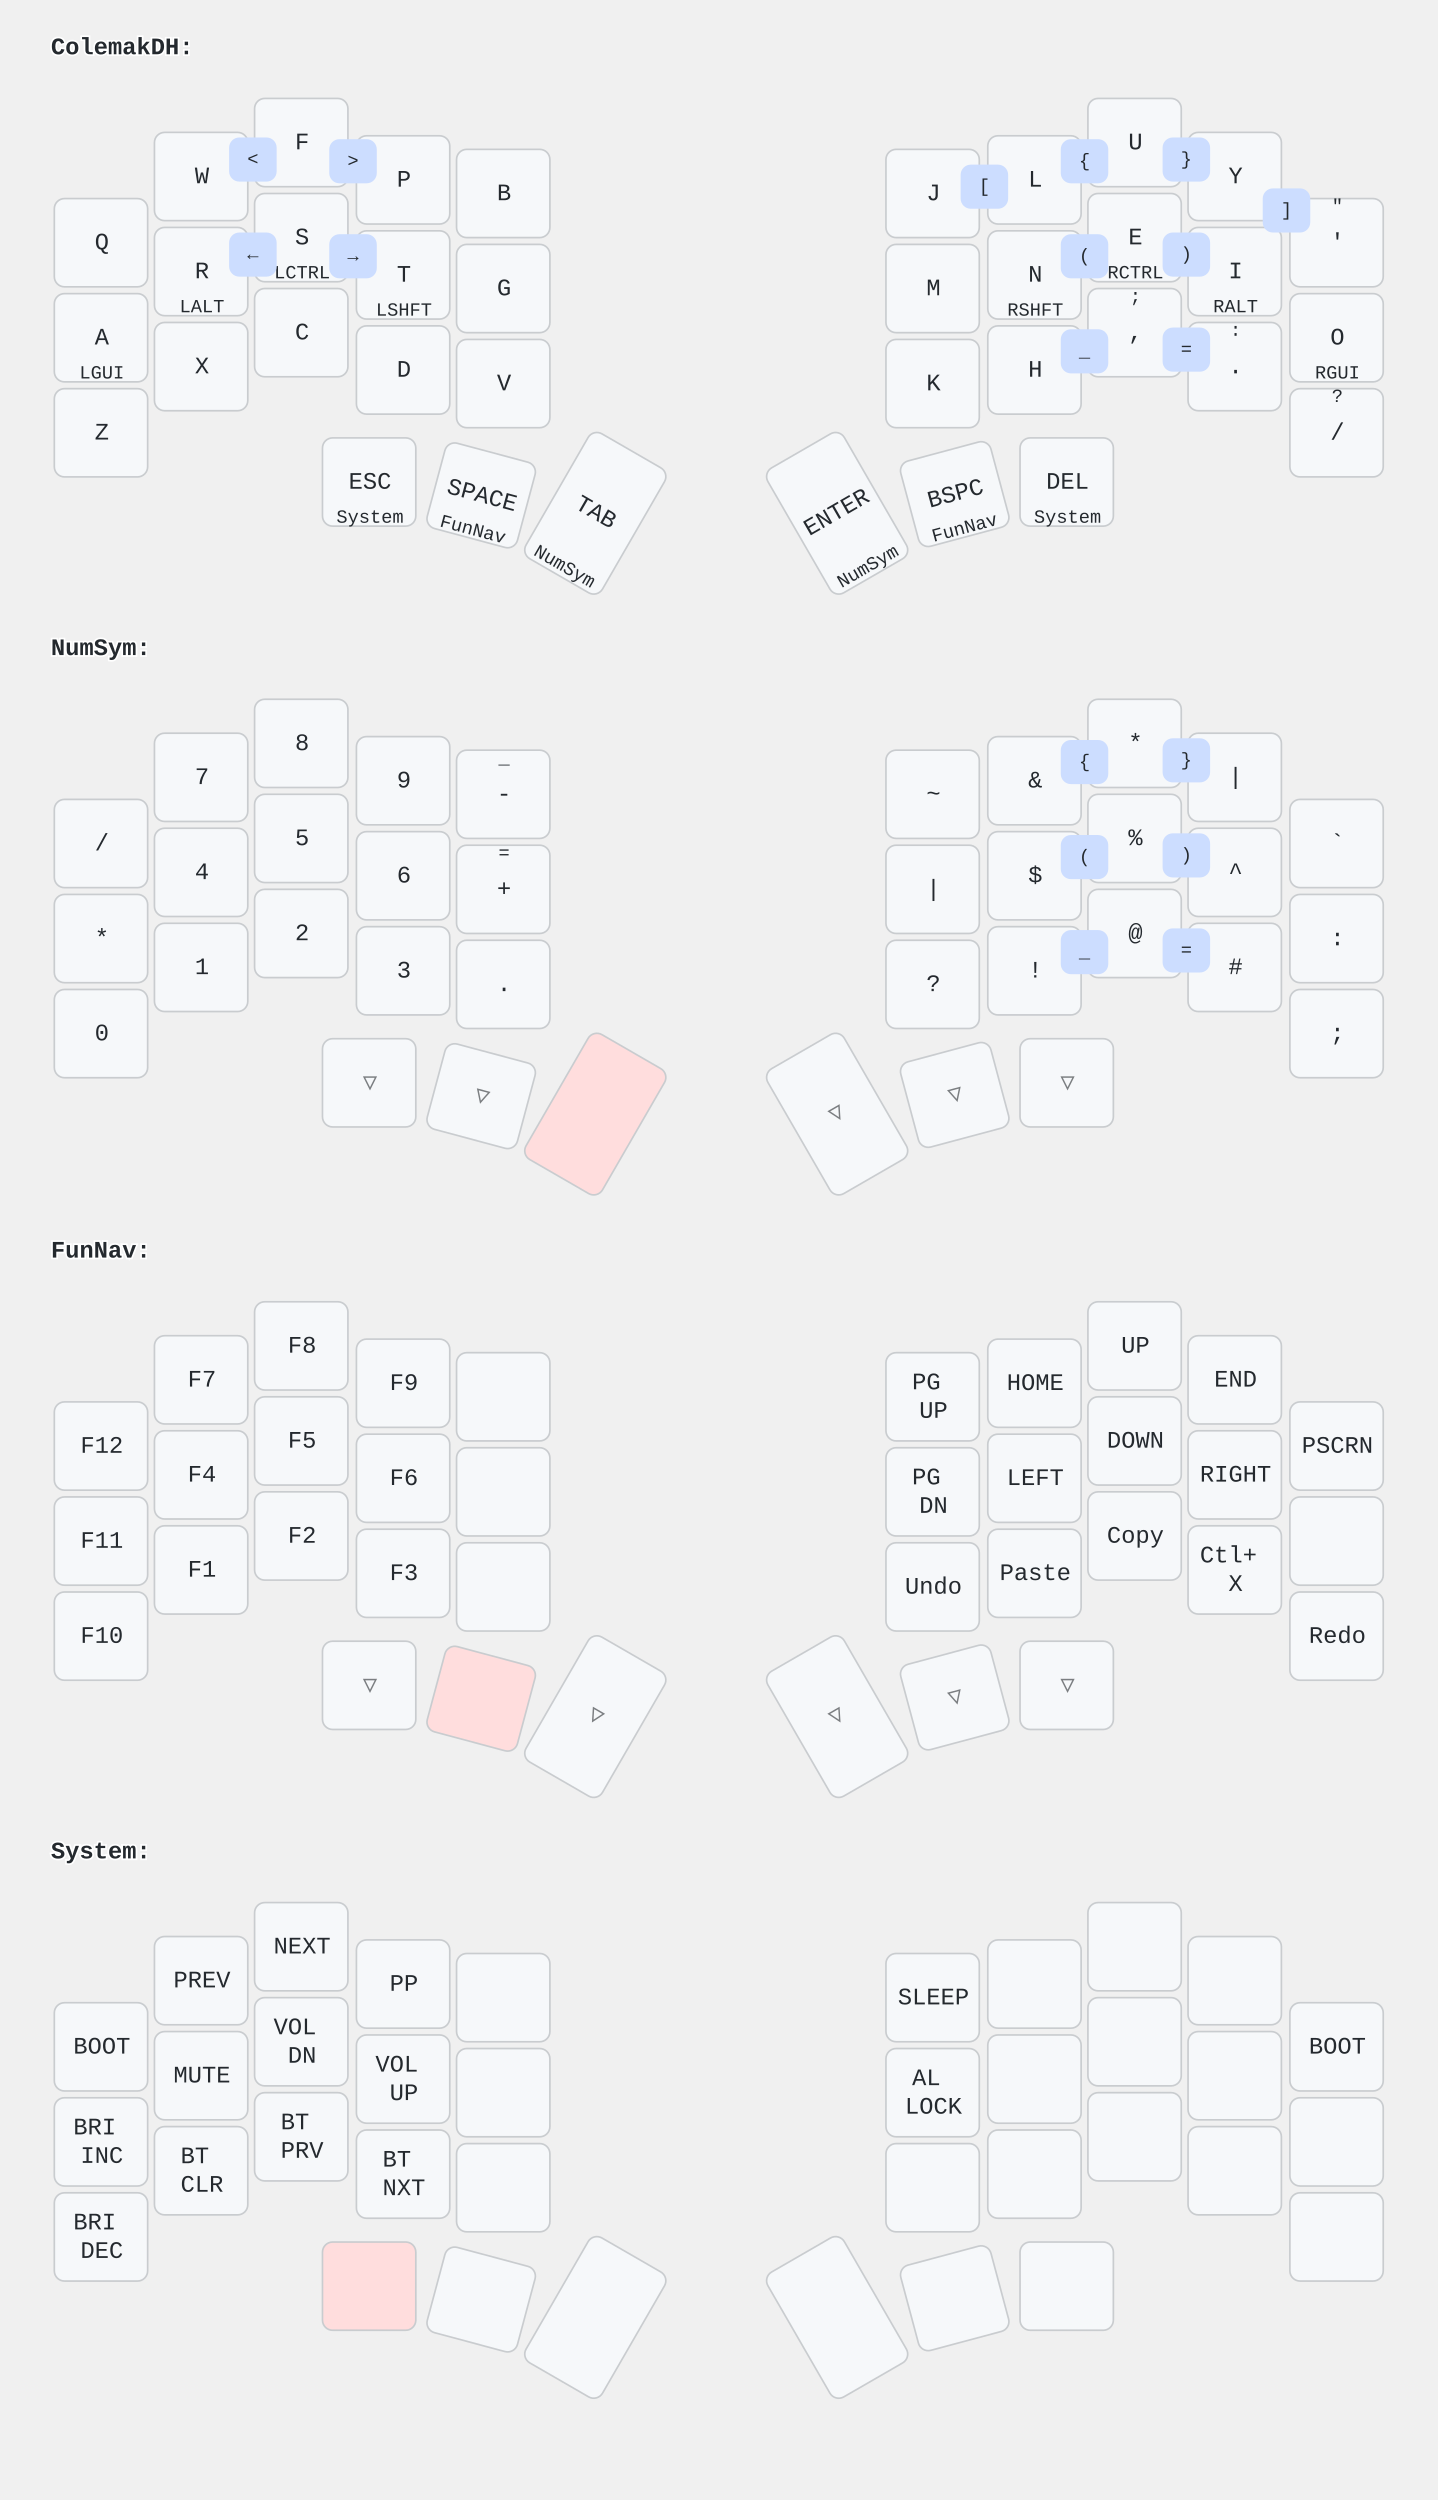
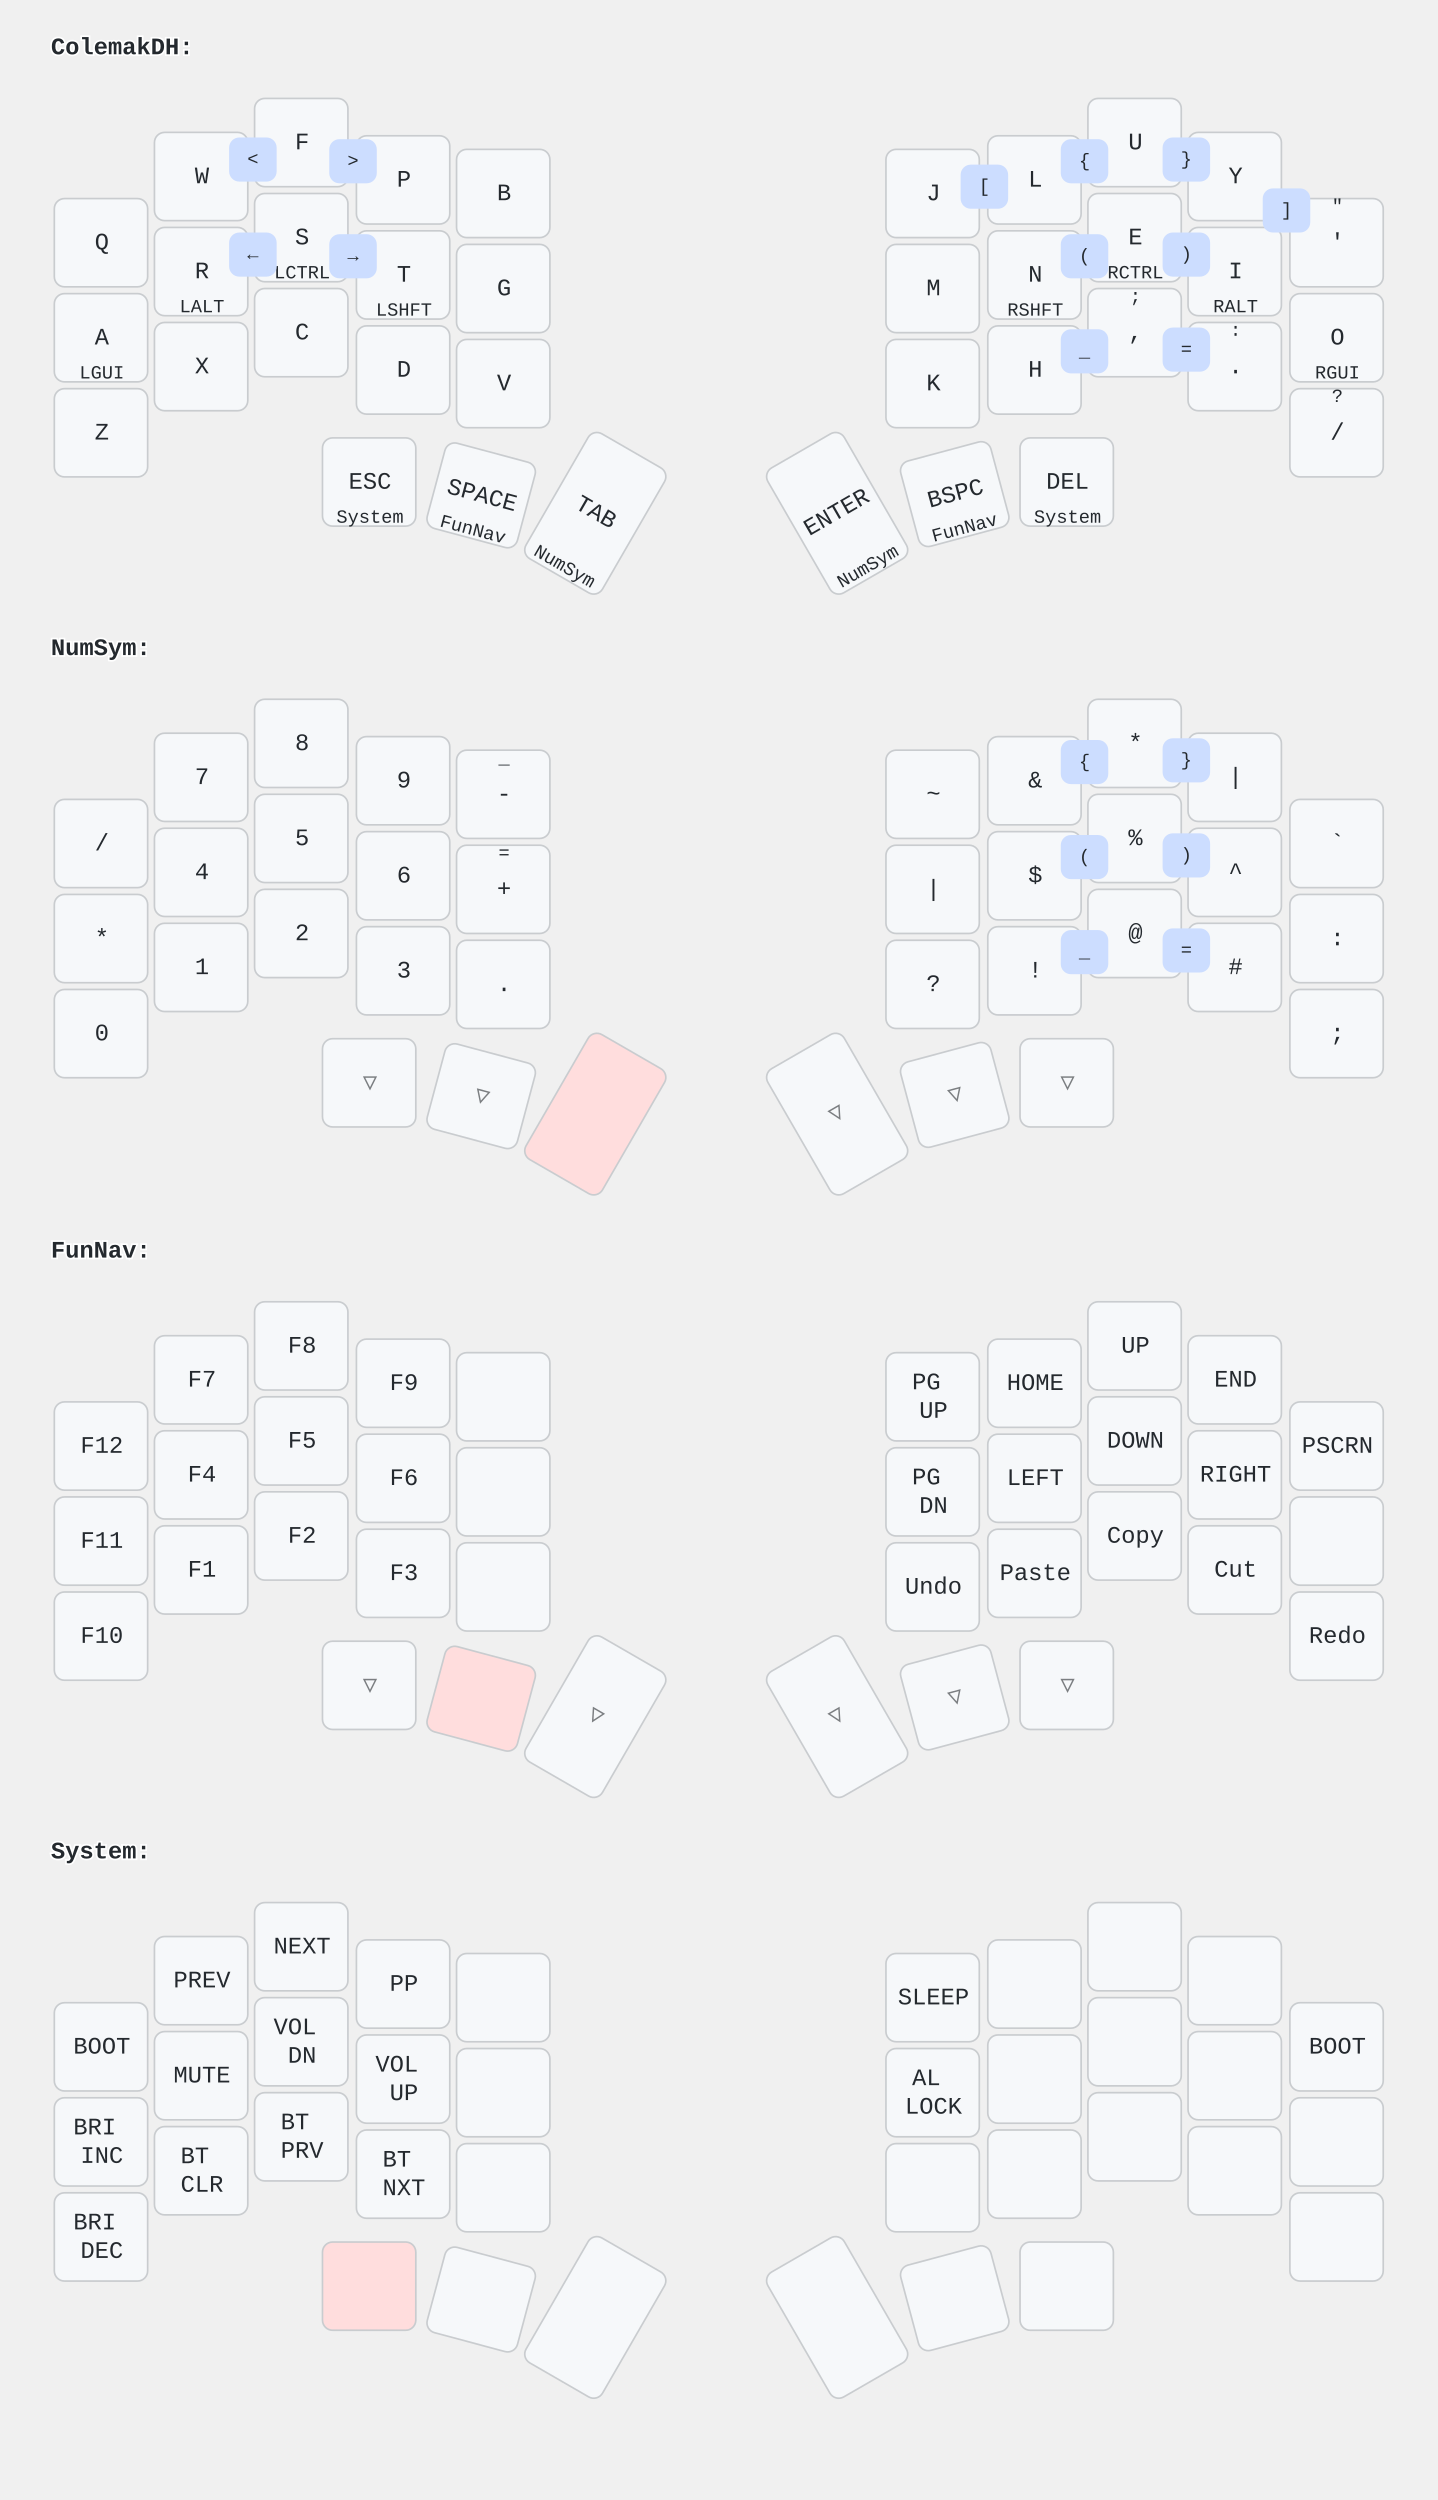
<svg xmlns="http://www.w3.org/2000/svg" width="847" height="1473" viewBox="0 0 847 1473" class="keymap">
  <style>/* inherit to force styles through use tags */
svg path {
    fill: inherit;
}

/* font and background color specifications */
svg.keymap {
    font-family: SFMono-Regular,Consolas,Liberation Mono,Menlo,monospace;
    font-size: 14px;
    font-kerning: normal;
    text-rendering: optimizeLegibility;
    fill: #24292e;
}

/* default key styling */
rect.key {
    fill: #f6f8fa;
    stroke: #c9cccf;
    stroke-width: 1;
}

/* default key side styling, only used is draw_key_sides is set */
rect.side {
    filter: brightness(90%);
}

/* color accent for combo boxes */
rect.combo, rect.combo-separate {
    fill: #cdf;
}

/* color accent for held keys */
rect.held, rect.combo.held {
    fill: #fdd;
}

/* color accent for ghost (optional) keys */
rect.ghost, rect.combo.ghost {
    stroke-dasharray: 4, 4;
    stroke-width: 2;
}

text {
    text-anchor: middle;
    dominant-baseline: middle;
}

/* styling for layer labels */
text.label {
    font-weight: bold;
    text-anchor: start;
    stroke: white;
    stroke-width: 2;
    paint-order: stroke;
}

/* styling for combo tap, and key hold/shifted label text */
text.combo, text.hold, text.shifted {
    font-size: 11px;
}

text.hold {
    text-anchor: middle;
    dominant-baseline: auto;
}

text.shifted {
    text-anchor: middle;
    dominant-baseline: hanging;
}

/* styling for hold/shifted label text in combo box */
text.combo.hold, text.combo.shifted {
    font-size: 8px;
}

/* lighter symbol for transparent keys */
text.trans {
    fill: #7b7e81;
}

/* styling for combo dendrons */
path.combo {
    stroke-width: 1;
    stroke: gray;
    fill: none;
}

/* Start Tabler Icons Cleanup */
/* cannot use height/width with glyphs */
.icon-tabler &gt; path {
    fill: inherit;
    stroke: inherit;
    stroke-width: 2;
}
/* hide tabler's default box */
.icon-tabler &gt; path[stroke="none"][fill="none"] {
    visibility: hidden;
}
/* End Tabler Icons Cleanup */

@media (prefers-color-scheme: dark) {
svg.keymap { fill: #d1d6db; }
rect.key { fill: #3f4750; }
rect.key, rect.combo { stroke: #60666c; }
rect.combo, rect.combo-separate { fill: #1f3d7a; }
rect.held, rect.combo.held { fill: #854747; }
text.label, text.footer { stroke: black; }
text.trans { fill: #7e8184; }
path.combo { stroke: #7f7f7f; }

}</style>
  <g transform="translate(30, 0)" class="layer-ColemakDH">
    <text x="0" y="28" class="label">ColemakDH:</text>
    <g transform="translate(0, 56)">
      <g transform="translate(30, 87)" class="key keypos-0">
        <rect rx="6" ry="6" x="-28" y="-26" width="55" height="52" class="key" />
        <text x="0" y="0" class="key tap">Q</text>
      </g>
      <g transform="translate(89, 48)" class="key keypos-1">
        <rect rx="6" ry="6" x="-28" y="-26" width="55" height="52" class="key" />
        <text x="0" y="0" class="key tap">W</text>
      </g>
      <g transform="translate(148, 28)" class="key keypos-2">
        <rect rx="6" ry="6" x="-28" y="-26" width="55" height="52" class="key" />
        <text x="0" y="0" class="key tap">F</text>
      </g>
      <g transform="translate(208, 50)" class="key keypos-3">
        <rect rx="6" ry="6" x="-28" y="-26" width="55" height="52" class="key" />
        <text x="0" y="0" class="key tap">P</text>
      </g>
      <g transform="translate(267, 58)" class="key keypos-4">
        <rect rx="6" ry="6" x="-28" y="-26" width="55" height="52" class="key" />
        <text x="0" y="0" class="key tap">B</text>
      </g>
      <g transform="translate(520, 58)" class="key keypos-5">
        <rect rx="6" ry="6" x="-28" y="-26" width="55" height="52" class="key" />
        <text x="0" y="0" class="key tap">J</text>
      </g>
      <g transform="translate(580, 50)" class="key keypos-6">
        <rect rx="6" ry="6" x="-28" y="-26" width="55" height="52" class="key" />
        <text x="0" y="0" class="key tap">L</text>
      </g>
      <g transform="translate(639, 28)" class="key keypos-7">
        <rect rx="6" ry="6" x="-28" y="-26" width="55" height="52" class="key" />
        <text x="0" y="0" class="key tap">U</text>
      </g>
      <g transform="translate(698, 48)" class="key keypos-8">
        <rect rx="6" ry="6" x="-28" y="-26" width="55" height="52" class="key" />
        <text x="0" y="0" class="key tap">Y</text>
      </g>
      <g transform="translate(758, 87)" class="key keypos-9">
        <rect rx="6" ry="6" x="-28" y="-26" width="55" height="52" class="key" />
        <text x="0" y="0" class="key tap">'</text>
        <text x="0" y="-24" class="key shifted">"</text>
      </g>
      <g transform="translate(30, 143)" class="key keypos-10">
        <rect rx="6" ry="6" x="-28" y="-26" width="55" height="52" class="key" />
        <text x="0" y="0" class="key tap">A</text>
        <text x="0" y="24" class="key hold">LGUI</text>
      </g>
      <g transform="translate(89, 104)" class="key keypos-11">
        <rect rx="6" ry="6" x="-28" y="-26" width="55" height="52" class="key" />
        <text x="0" y="0" class="key tap">R</text>
        <text x="0" y="24" class="key hold">LALT</text>
      </g>
      <g transform="translate(148, 84)" class="key keypos-12">
        <rect rx="6" ry="6" x="-28" y="-26" width="55" height="52" class="key" />
        <text x="0" y="0" class="key tap">S</text>
        <text x="0" y="24" class="key hold">LCTRL</text>
      </g>
      <g transform="translate(208, 106)" class="key keypos-13">
        <rect rx="6" ry="6" x="-28" y="-26" width="55" height="52" class="key" />
        <text x="0" y="0" class="key tap">T</text>
        <text x="0" y="24" class="key hold">LSHFT</text>
      </g>
      <g transform="translate(267, 114)" class="key keypos-14">
        <rect rx="6" ry="6" x="-28" y="-26" width="55" height="52" class="key" />
        <text x="0" y="0" class="key tap">G</text>
      </g>
      <g transform="translate(520, 114)" class="key keypos-15">
        <rect rx="6" ry="6" x="-28" y="-26" width="55" height="52" class="key" />
        <text x="0" y="0" class="key tap">M</text>
      </g>
      <g transform="translate(580, 106)" class="key keypos-16">
        <rect rx="6" ry="6" x="-28" y="-26" width="55" height="52" class="key" />
        <text x="0" y="0" class="key tap">N</text>
        <text x="0" y="24" class="key hold">RSHFT</text>
      </g>
      <g transform="translate(639, 84)" class="key keypos-17">
        <rect rx="6" ry="6" x="-28" y="-26" width="55" height="52" class="key" />
        <text x="0" y="0" class="key tap">E</text>
        <text x="0" y="24" class="key hold">RCTRL</text>
      </g>
      <g transform="translate(698, 104)" class="key keypos-18">
        <rect rx="6" ry="6" x="-28" y="-26" width="55" height="52" class="key" />
        <text x="0" y="0" class="key tap">I</text>
        <text x="0" y="24" class="key hold">RALT</text>
      </g>
      <g transform="translate(758, 143)" class="key keypos-19">
        <rect rx="6" ry="6" x="-28" y="-26" width="55" height="52" class="key" />
        <text x="0" y="0" class="key tap">O</text>
        <text x="0" y="24" class="key hold">RGUI</text>
      </g>
      <g transform="translate(30, 199)" class="key keypos-20">
        <rect rx="6" ry="6" x="-28" y="-26" width="55" height="52" class="key" />
        <text x="0" y="0" class="key tap">Z</text>
      </g>
      <g transform="translate(89, 160)" class="key keypos-21">
        <rect rx="6" ry="6" x="-28" y="-26" width="55" height="52" class="key" />
        <text x="0" y="0" class="key tap">X</text>
      </g>
      <g transform="translate(148, 140)" class="key keypos-22">
        <rect rx="6" ry="6" x="-28" y="-26" width="55" height="52" class="key" />
        <text x="0" y="0" class="key tap">C</text>
      </g>
      <g transform="translate(208, 162)" class="key keypos-23">
        <rect rx="6" ry="6" x="-28" y="-26" width="55" height="52" class="key" />
        <text x="0" y="0" class="key tap">D</text>
      </g>
      <g transform="translate(267, 170)" class="key keypos-24">
        <rect rx="6" ry="6" x="-28" y="-26" width="55" height="52" class="key" />
        <text x="0" y="0" class="key tap">V</text>
      </g>
      <g transform="translate(520, 170)" class="key keypos-25">
        <rect rx="6" ry="6" x="-28" y="-26" width="55" height="52" class="key" />
        <text x="0" y="0" class="key tap">K</text>
      </g>
      <g transform="translate(580, 162)" class="key keypos-26">
        <rect rx="6" ry="6" x="-28" y="-26" width="55" height="52" class="key" />
        <text x="0" y="0" class="key tap">H</text>
      </g>
      <g transform="translate(639, 140)" class="key keypos-27">
        <rect rx="6" ry="6" x="-28" y="-26" width="55" height="52" class="key" />
        <text x="0" y="0" class="key tap">,</text>
        <text x="0" y="-24" class="key shifted">;</text>
      </g>
      <g transform="translate(698, 160)" class="key keypos-28">
        <rect rx="6" ry="6" x="-28" y="-26" width="55" height="52" class="key" />
        <text x="0" y="0" class="key tap">.</text>
        <text x="0" y="-24" class="key shifted">:</text>
      </g>
      <g transform="translate(758, 199)" class="key keypos-29">
        <rect rx="6" ry="6" x="-28" y="-26" width="55" height="52" class="key" />
        <text x="0" y="0" class="key tap">/</text>
        <text x="0" y="-24" class="key shifted">?</text>
      </g>
      <g transform="translate(188, 228)" class="key keypos-30">
        <rect rx="6" ry="6" x="-28" y="-26" width="55" height="52" class="key" />
        <text x="0" y="0" class="key tap">ESC</text>
        <text x="0" y="24" class="key hold">System</text>
      </g>
      <g transform="translate(254, 236) rotate(15.0)" class="key keypos-31">
        <rect rx="6" ry="6" x="-28" y="-26" width="55" height="52" class="key" />
        <text x="0" y="0" class="key tap">SPACE</text>
        <text x="0" y="24" class="key hold">FunNav</text>
      </g>
      <g transform="translate(321, 246) rotate(30.0)" class="key keypos-32">
        <rect rx="6" ry="6" x="-26" y="-42" width="52" height="85" class="key" />
        <text x="0" y="0" class="key tap">TAB</text>
        <text x="0" y="40" class="key hold">NumSym</text>
      </g>
      <g transform="translate(463, 246) rotate(-30.0)" class="key keypos-33">
        <rect rx="6" ry="6" x="-26" y="-42" width="52" height="85" class="key" />
        <text x="0" y="0" class="key tap">ENTER</text>
        <text x="0" y="40" class="key hold">NumSym</text>
      </g>
      <g transform="translate(533, 235) rotate(-15.0)" class="key keypos-34">
        <rect rx="6" ry="6" x="-28" y="-26" width="55" height="52" class="key" />
        <text x="0" y="0" class="key tap">BSPC</text>
        <text x="0" y="24" class="key hold">FunNav</text>
      </g>
      <g transform="translate(599, 228)" class="key keypos-35">
        <rect rx="6" ry="6" x="-28" y="-26" width="55" height="52" class="key" />
        <text x="0" y="0" class="key tap">DEL</text>
        <text x="0" y="24" class="key hold">System</text>
      </g>
      <g class="combo combopos-0">
        <rect rx="6" ry="6" x="595" y="26" width="28" height="26" class="combo" />
        <text x="609" y="39" class="combo tap">{</text>
      </g>
      <g class="combo combopos-1">
        <rect rx="6" ry="6" x="655" y="25" width="28" height="26" class="combo" />
        <text x="669" y="38" class="combo tap">}</text>
      </g>
      <g class="combo combopos-2">
        <rect rx="6" ry="6" x="536" y="41" width="28" height="26" class="combo" />
        <text x="550" y="54" class="combo tap">[</text>
      </g>
      <g class="combo combopos-3">
        <rect rx="6" ry="6" x="714" y="55" width="28" height="26" class="combo" />
        <text x="728" y="68" class="combo tap">]</text>
      </g>
      <g class="combo combopos-4">
        <rect rx="6" ry="6" x="595" y="82" width="28" height="26" class="combo" />
        <text x="609" y="95" class="combo tap">(</text>
      </g>
      <g class="combo combopos-5">
        <rect rx="6" ry="6" x="655" y="81" width="28" height="26" class="combo" />
        <text x="669" y="94" class="combo tap">)</text>
      </g>
      <g class="combo combopos-6">
        <rect rx="6" ry="6" x="105" y="25" width="28" height="26" class="combo" />
        <text x="119" y="38" class="combo tap">&lt;</text>
      </g>
      <g class="combo combopos-7">
        <rect rx="6" ry="6" x="164" y="26" width="28" height="26" class="combo" />
        <text x="178" y="39" class="combo tap">&gt;</text>
      </g>
      <g class="combo combopos-8">
        <rect rx="6" ry="6" x="595" y="138" width="28" height="26" class="combo" />
        <text x="609" y="151" class="combo tap">_</text>
      </g>
      <g class="combo combopos-9">
        <rect rx="6" ry="6" x="655" y="137" width="28" height="26" class="combo" />
        <text x="669" y="150" class="combo tap">=</text>
      </g>
      <g class="combo combopos-10">
        <rect rx="6" ry="6" x="105" y="81" width="28" height="26" class="combo" />
        <text x="119" y="94" class="combo tap">←</text>
      </g>
      <g class="combo combopos-11">
        <rect rx="6" ry="6" x="164" y="82" width="28" height="26" class="combo" />
        <text x="178" y="95" class="combo tap">→</text>
      </g>
    </g>
  </g>
  <g transform="translate(30, 354)" class="layer-NumSym">
    <text x="0" y="28" class="label">NumSym:</text>
    <g transform="translate(0, 56)">
      <g transform="translate(30, 87)" class="key keypos-0">
        <rect rx="6" ry="6" x="-28" y="-26" width="55" height="52" class="key" />
        <text x="0" y="0" class="key tap">/</text>
      </g>
      <g transform="translate(89, 48)" class="key keypos-1">
        <rect rx="6" ry="6" x="-28" y="-26" width="55" height="52" class="key" />
        <text x="0" y="0" class="key tap">7</text>
      </g>
      <g transform="translate(148, 28)" class="key keypos-2">
        <rect rx="6" ry="6" x="-28" y="-26" width="55" height="52" class="key" />
        <text x="0" y="0" class="key tap">8</text>
      </g>
      <g transform="translate(208, 50)" class="key keypos-3">
        <rect rx="6" ry="6" x="-28" y="-26" width="55" height="52" class="key" />
        <text x="0" y="0" class="key tap">9</text>
      </g>
      <g transform="translate(267, 58)" class="key keypos-4">
        <rect rx="6" ry="6" x="-28" y="-26" width="55" height="52" class="key" />
        <text x="0" y="0" class="key tap">-</text>
        <text x="0" y="-24" class="key shifted">_</text>
      </g>
      <g transform="translate(520, 58)" class="key keypos-5">
        <rect rx="6" ry="6" x="-28" y="-26" width="55" height="52" class="key" />
        <text x="0" y="0" class="key tap">~</text>
      </g>
      <g transform="translate(580, 50)" class="key keypos-6">
        <rect rx="6" ry="6" x="-28" y="-26" width="55" height="52" class="key" />
        <text x="0" y="0" class="key tap">&amp;</text>
      </g>
      <g transform="translate(639, 28)" class="key keypos-7">
        <rect rx="6" ry="6" x="-28" y="-26" width="55" height="52" class="key" />
        <text x="0" y="0" class="key tap">*</text>
      </g>
      <g transform="translate(698, 48)" class="key keypos-8">
        <rect rx="6" ry="6" x="-28" y="-26" width="55" height="52" class="key" />
        <text x="0" y="0" class="key tap">|</text>
      </g>
      <g transform="translate(758, 87)" class="key keypos-9">
        <rect rx="6" ry="6" x="-28" y="-26" width="55" height="52" class="key" />
        <text x="0" y="0" class="key tap">`</text>
      </g>
      <g transform="translate(30, 143)" class="key keypos-10">
        <rect rx="6" ry="6" x="-28" y="-26" width="55" height="52" class="key" />
        <text x="0" y="0" class="key tap">*</text>
      </g>
      <g transform="translate(89, 104)" class="key keypos-11">
        <rect rx="6" ry="6" x="-28" y="-26" width="55" height="52" class="key" />
        <text x="0" y="0" class="key tap">4</text>
      </g>
      <g transform="translate(148, 84)" class="key keypos-12">
        <rect rx="6" ry="6" x="-28" y="-26" width="55" height="52" class="key" />
        <text x="0" y="0" class="key tap">5</text>
      </g>
      <g transform="translate(208, 106)" class="key keypos-13">
        <rect rx="6" ry="6" x="-28" y="-26" width="55" height="52" class="key" />
        <text x="0" y="0" class="key tap">6</text>
      </g>
      <g transform="translate(267, 114)" class="key keypos-14">
        <rect rx="6" ry="6" x="-28" y="-26" width="55" height="52" class="key" />
        <text x="0" y="0" class="key tap">+</text>
        <text x="0" y="-24" class="key shifted">=</text>
      </g>
      <g transform="translate(520, 114)" class="key keypos-15">
        <rect rx="6" ry="6" x="-28" y="-26" width="55" height="52" class="key" />
        <text x="0" y="0" class="key tap">|</text>
      </g>
      <g transform="translate(580, 106)" class="key keypos-16">
        <rect rx="6" ry="6" x="-28" y="-26" width="55" height="52" class="key" />
        <text x="0" y="0" class="key tap">$</text>
      </g>
      <g transform="translate(639, 84)" class="key keypos-17">
        <rect rx="6" ry="6" x="-28" y="-26" width="55" height="52" class="key" />
        <text x="0" y="0" class="key tap">%</text>
      </g>
      <g transform="translate(698, 104)" class="key keypos-18">
        <rect rx="6" ry="6" x="-28" y="-26" width="55" height="52" class="key" />
        <text x="0" y="0" class="key tap">^</text>
      </g>
      <g transform="translate(758, 143)" class="key keypos-19">
        <rect rx="6" ry="6" x="-28" y="-26" width="55" height="52" class="key" />
        <text x="0" y="0" class="key tap">:</text>
      </g>
      <g transform="translate(30, 199)" class="key keypos-20">
        <rect rx="6" ry="6" x="-28" y="-26" width="55" height="52" class="key" />
        <text x="0" y="0" class="key tap">0</text>
      </g>
      <g transform="translate(89, 160)" class="key keypos-21">
        <rect rx="6" ry="6" x="-28" y="-26" width="55" height="52" class="key" />
        <text x="0" y="0" class="key tap">1</text>
      </g>
      <g transform="translate(148, 140)" class="key keypos-22">
        <rect rx="6" ry="6" x="-28" y="-26" width="55" height="52" class="key" />
        <text x="0" y="0" class="key tap">2</text>
      </g>
      <g transform="translate(208, 162)" class="key keypos-23">
        <rect rx="6" ry="6" x="-28" y="-26" width="55" height="52" class="key" />
        <text x="0" y="0" class="key tap">3</text>
      </g>
      <g transform="translate(267, 170)" class="key keypos-24">
        <rect rx="6" ry="6" x="-28" y="-26" width="55" height="52" class="key" />
        <text x="0" y="0" class="key tap">.</text>
      </g>
      <g transform="translate(520, 170)" class="key keypos-25">
        <rect rx="6" ry="6" x="-28" y="-26" width="55" height="52" class="key" />
        <text x="0" y="0" class="key tap">?</text>
      </g>
      <g transform="translate(580, 162)" class="key keypos-26">
        <rect rx="6" ry="6" x="-28" y="-26" width="55" height="52" class="key" />
        <text x="0" y="0" class="key tap">!</text>
      </g>
      <g transform="translate(639, 140)" class="key keypos-27">
        <rect rx="6" ry="6" x="-28" y="-26" width="55" height="52" class="key" />
        <text x="0" y="0" class="key tap">@</text>
      </g>
      <g transform="translate(698, 160)" class="key keypos-28">
        <rect rx="6" ry="6" x="-28" y="-26" width="55" height="52" class="key" />
        <text x="0" y="0" class="key tap">#</text>
      </g>
      <g transform="translate(758, 199)" class="key keypos-29">
        <rect rx="6" ry="6" x="-28" y="-26" width="55" height="52" class="key" />
        <text x="0" y="0" class="key tap">;</text>
      </g>
      <g transform="translate(188, 228)" class="key trans keypos-30">
        <rect rx="6" ry="6" x="-28" y="-26" width="55" height="52" class="key trans" />
        <text x="0" y="0" class="key trans tap">▽</text>
      </g>
      <g transform="translate(254, 236) rotate(15.0)" class="key trans keypos-31">
        <rect rx="6" ry="6" x="-28" y="-26" width="55" height="52" class="key trans" />
        <text x="0" y="0" class="key trans tap">▽</text>
      </g>
      <g transform="translate(321, 246) rotate(30.0)" class="key held keypos-32">
        <rect rx="6" ry="6" x="-26" y="-42" width="52" height="85" class="key held" />
      </g>
      <g transform="translate(463, 246) rotate(-30.0)" class="key trans keypos-33">
        <rect rx="6" ry="6" x="-26" y="-42" width="52" height="85" class="key trans" />
        <text x="0" y="0" class="key trans tap">▽</text>
      </g>
      <g transform="translate(533, 235) rotate(-15.0)" class="key trans keypos-34">
        <rect rx="6" ry="6" x="-28" y="-26" width="55" height="52" class="key trans" />
        <text x="0" y="0" class="key trans tap">▽</text>
      </g>
      <g transform="translate(599, 228)" class="key trans keypos-35">
        <rect rx="6" ry="6" x="-28" y="-26" width="55" height="52" class="key trans" />
        <text x="0" y="0" class="key trans tap">▽</text>
      </g>
      <g class="combo combopos-0">
        <rect rx="6" ry="6" x="595" y="26" width="28" height="26" class="combo" />
        <text x="609" y="39" class="combo tap">{</text>
      </g>
      <g class="combo combopos-1">
        <rect rx="6" ry="6" x="655" y="25" width="28" height="26" class="combo" />
        <text x="669" y="38" class="combo tap">}</text>
      </g>
      <g class="combo combopos-2">
        <rect rx="6" ry="6" x="595" y="82" width="28" height="26" class="combo" />
        <text x="609" y="95" class="combo tap">(</text>
      </g>
      <g class="combo combopos-3">
        <rect rx="6" ry="6" x="655" y="81" width="28" height="26" class="combo" />
        <text x="669" y="94" class="combo tap">)</text>
      </g>
      <g class="combo combopos-4">
        <rect rx="6" ry="6" x="595" y="138" width="28" height="26" class="combo" />
        <text x="609" y="151" class="combo tap">_</text>
      </g>
      <g class="combo combopos-5">
        <rect rx="6" ry="6" x="655" y="137" width="28" height="26" class="combo" />
        <text x="669" y="150" class="combo tap">=</text>
      </g>
    </g>
  </g>
  <g transform="translate(30, 709)" class="layer-FunNav">
    <text x="0" y="28" class="label">FunNav:</text>
    <g transform="translate(0, 56)">
      <g transform="translate(30, 87)" class="key keypos-0">
        <rect rx="6" ry="6" x="-28" y="-26" width="55" height="52" class="key" />
        <text x="0" y="0" class="key tap">F12</text>
      </g>
      <g transform="translate(89, 48)" class="key keypos-1">
        <rect rx="6" ry="6" x="-28" y="-26" width="55" height="52" class="key" />
        <text x="0" y="0" class="key tap">F7</text>
      </g>
      <g transform="translate(148, 28)" class="key keypos-2">
        <rect rx="6" ry="6" x="-28" y="-26" width="55" height="52" class="key" />
        <text x="0" y="0" class="key tap">F8</text>
      </g>
      <g transform="translate(208, 50)" class="key keypos-3">
        <rect rx="6" ry="6" x="-28" y="-26" width="55" height="52" class="key" />
        <text x="0" y="0" class="key tap">F9</text>
      </g>
      <g transform="translate(267, 58)" class="key keypos-4">
        <rect rx="6" ry="6" x="-28" y="-26" width="55" height="52" class="key" />
      </g>
      <g transform="translate(520, 58)" class="key keypos-5">
        <rect rx="6" ry="6" x="-28" y="-26" width="55" height="52" class="key" />
        <text x="0" y="0" class="key tap">
          <tspan x="0" dy="-0.6em">PG</tspan>
          <tspan x="0" dy="1.2em">UP</tspan>
        </text>
      </g>
      <g transform="translate(580, 50)" class="key keypos-6">
        <rect rx="6" ry="6" x="-28" y="-26" width="55" height="52" class="key" />
        <text x="0" y="0" class="key tap">HOME</text>
      </g>
      <g transform="translate(639, 28)" class="key keypos-7">
        <rect rx="6" ry="6" x="-28" y="-26" width="55" height="52" class="key" />
        <text x="0" y="0" class="key tap">UP</text>
      </g>
      <g transform="translate(698, 48)" class="key keypos-8">
        <rect rx="6" ry="6" x="-28" y="-26" width="55" height="52" class="key" />
        <text x="0" y="0" class="key tap">END</text>
      </g>
      <g transform="translate(758, 87)" class="key keypos-9">
        <rect rx="6" ry="6" x="-28" y="-26" width="55" height="52" class="key" />
        <text x="0" y="0" class="key tap">PSCRN</text>
      </g>
      <g transform="translate(30, 143)" class="key keypos-10">
        <rect rx="6" ry="6" x="-28" y="-26" width="55" height="52" class="key" />
        <text x="0" y="0" class="key tap">F11</text>
      </g>
      <g transform="translate(89, 104)" class="key keypos-11">
        <rect rx="6" ry="6" x="-28" y="-26" width="55" height="52" class="key" />
        <text x="0" y="0" class="key tap">F4</text>
      </g>
      <g transform="translate(148, 84)" class="key keypos-12">
        <rect rx="6" ry="6" x="-28" y="-26" width="55" height="52" class="key" />
        <text x="0" y="0" class="key tap">F5</text>
      </g>
      <g transform="translate(208, 106)" class="key keypos-13">
        <rect rx="6" ry="6" x="-28" y="-26" width="55" height="52" class="key" />
        <text x="0" y="0" class="key tap">F6</text>
      </g>
      <g transform="translate(267, 114)" class="key keypos-14">
        <rect rx="6" ry="6" x="-28" y="-26" width="55" height="52" class="key" />
      </g>
      <g transform="translate(520, 114)" class="key keypos-15">
        <rect rx="6" ry="6" x="-28" y="-26" width="55" height="52" class="key" />
        <text x="0" y="0" class="key tap">
          <tspan x="0" dy="-0.6em">PG</tspan>
          <tspan x="0" dy="1.2em">DN</tspan>
        </text>
      </g>
      <g transform="translate(580, 106)" class="key keypos-16">
        <rect rx="6" ry="6" x="-28" y="-26" width="55" height="52" class="key" />
        <text x="0" y="0" class="key tap">LEFT</text>
      </g>
      <g transform="translate(639, 84)" class="key keypos-17">
        <rect rx="6" ry="6" x="-28" y="-26" width="55" height="52" class="key" />
        <text x="0" y="0" class="key tap">DOWN</text>
      </g>
      <g transform="translate(698, 104)" class="key keypos-18">
        <rect rx="6" ry="6" x="-28" y="-26" width="55" height="52" class="key" />
        <text x="0" y="0" class="key tap">RIGHT</text>
      </g>
      <g transform="translate(758, 143)" class="key keypos-19">
        <rect rx="6" ry="6" x="-28" y="-26" width="55" height="52" class="key" />
      </g>
      <g transform="translate(30, 199)" class="key keypos-20">
        <rect rx="6" ry="6" x="-28" y="-26" width="55" height="52" class="key" />
        <text x="0" y="0" class="key tap">F10</text>
      </g>
      <g transform="translate(89, 160)" class="key keypos-21">
        <rect rx="6" ry="6" x="-28" y="-26" width="55" height="52" class="key" />
        <text x="0" y="0" class="key tap">F1</text>
      </g>
      <g transform="translate(148, 140)" class="key keypos-22">
        <rect rx="6" ry="6" x="-28" y="-26" width="55" height="52" class="key" />
        <text x="0" y="0" class="key tap">F2</text>
      </g>
      <g transform="translate(208, 162)" class="key keypos-23">
        <rect rx="6" ry="6" x="-28" y="-26" width="55" height="52" class="key" />
        <text x="0" y="0" class="key tap">F3</text>
      </g>
      <g transform="translate(267, 170)" class="key keypos-24">
        <rect rx="6" ry="6" x="-28" y="-26" width="55" height="52" class="key" />
      </g>
      <g transform="translate(520, 170)" class="key keypos-25">
        <rect rx="6" ry="6" x="-28" y="-26" width="55" height="52" class="key" />
        <text x="0" y="0" class="key tap">Undo</text>
      </g>
      <g transform="translate(580, 162)" class="key keypos-26">
        <rect rx="6" ry="6" x="-28" y="-26" width="55" height="52" class="key" />
        <text x="0" y="0" class="key tap">Paste</text>
      </g>
      <g transform="translate(639, 140)" class="key keypos-27">
        <rect rx="6" ry="6" x="-28" y="-26" width="55" height="52" class="key" />
        <text x="0" y="0" class="key tap">Copy</text>
      </g>
      <g transform="translate(698, 160)" class="key keypos-28">
        <rect rx="6" ry="6" x="-28" y="-26" width="55" height="52" class="key" />
-         <text x="0" y="0" class="key tap">
-           <tspan x="0" dy="-0.6em">Ctl+</tspan>
-           <tspan x="0" dy="1.2em">X</tspan>
-         </text>
+         <text x="0" y="0" class="key tap">Cut</text>
      </g>
      <g transform="translate(758, 199)" class="key keypos-29">
        <rect rx="6" ry="6" x="-28" y="-26" width="55" height="52" class="key" />
        <text x="0" y="0" class="key tap">Redo</text>
      </g>
      <g transform="translate(188, 228)" class="key trans keypos-30">
        <rect rx="6" ry="6" x="-28" y="-26" width="55" height="52" class="key trans" />
        <text x="0" y="0" class="key trans tap">▽</text>
      </g>
      <g transform="translate(254, 236) rotate(15.0)" class="key held keypos-31">
        <rect rx="6" ry="6" x="-28" y="-26" width="55" height="52" class="key held" />
      </g>
      <g transform="translate(321, 246) rotate(30.0)" class="key trans keypos-32">
        <rect rx="6" ry="6" x="-26" y="-42" width="52" height="85" class="key trans" />
        <text x="0" y="0" class="key trans tap">▽</text>
      </g>
      <g transform="translate(463, 246) rotate(-30.0)" class="key trans keypos-33">
        <rect rx="6" ry="6" x="-26" y="-42" width="52" height="85" class="key trans" />
        <text x="0" y="0" class="key trans tap">▽</text>
      </g>
      <g transform="translate(533, 235) rotate(-15.0)" class="key trans keypos-34">
        <rect rx="6" ry="6" x="-28" y="-26" width="55" height="52" class="key trans" />
        <text x="0" y="0" class="key trans tap">▽</text>
      </g>
      <g transform="translate(599, 228)" class="key trans keypos-35">
        <rect rx="6" ry="6" x="-28" y="-26" width="55" height="52" class="key trans" />
        <text x="0" y="0" class="key trans tap">▽</text>
      </g>
    </g>
  </g>
  <g transform="translate(30, 1063)" class="layer-System">
    <text x="0" y="28" class="label">System:</text>
    <g transform="translate(0, 56)">
      <g transform="translate(30, 87)" class="key keypos-0">
        <rect rx="6" ry="6" x="-28" y="-26" width="55" height="52" class="key" />
        <text x="0" y="0" class="key tap">BOOT</text>
      </g>
      <g transform="translate(89, 48)" class="key keypos-1">
        <rect rx="6" ry="6" x="-28" y="-26" width="55" height="52" class="key" />
        <text x="0" y="0" class="key tap">PREV</text>
      </g>
      <g transform="translate(148, 28)" class="key keypos-2">
        <rect rx="6" ry="6" x="-28" y="-26" width="55" height="52" class="key" />
        <text x="0" y="0" class="key tap">NEXT</text>
      </g>
      <g transform="translate(208, 50)" class="key keypos-3">
        <rect rx="6" ry="6" x="-28" y="-26" width="55" height="52" class="key" />
        <text x="0" y="0" class="key tap">PP</text>
      </g>
      <g transform="translate(267, 58)" class="key keypos-4">
        <rect rx="6" ry="6" x="-28" y="-26" width="55" height="52" class="key" />
      </g>
      <g transform="translate(520, 58)" class="key keypos-5">
        <rect rx="6" ry="6" x="-28" y="-26" width="55" height="52" class="key" />
        <text x="0" y="0" class="key tap">SLEEP</text>
      </g>
      <g transform="translate(580, 50)" class="key keypos-6">
        <rect rx="6" ry="6" x="-28" y="-26" width="55" height="52" class="key" />
      </g>
      <g transform="translate(639, 28)" class="key keypos-7">
        <rect rx="6" ry="6" x="-28" y="-26" width="55" height="52" class="key" />
      </g>
      <g transform="translate(698, 48)" class="key keypos-8">
        <rect rx="6" ry="6" x="-28" y="-26" width="55" height="52" class="key" />
      </g>
      <g transform="translate(758, 87)" class="key keypos-9">
        <rect rx="6" ry="6" x="-28" y="-26" width="55" height="52" class="key" />
        <text x="0" y="0" class="key tap">BOOT</text>
      </g>
      <g transform="translate(30, 143)" class="key keypos-10">
        <rect rx="6" ry="6" x="-28" y="-26" width="55" height="52" class="key" />
        <text x="0" y="0" class="key tap">
          <tspan x="0" dy="-0.6em">BRI</tspan>
          <tspan x="0" dy="1.2em">INC</tspan>
        </text>
      </g>
      <g transform="translate(89, 104)" class="key keypos-11">
        <rect rx="6" ry="6" x="-28" y="-26" width="55" height="52" class="key" />
        <text x="0" y="0" class="key tap">MUTE</text>
      </g>
      <g transform="translate(148, 84)" class="key keypos-12">
        <rect rx="6" ry="6" x="-28" y="-26" width="55" height="52" class="key" />
        <text x="0" y="0" class="key tap">
          <tspan x="0" dy="-0.6em">VOL</tspan>
          <tspan x="0" dy="1.2em">DN</tspan>
        </text>
      </g>
      <g transform="translate(208, 106)" class="key keypos-13">
        <rect rx="6" ry="6" x="-28" y="-26" width="55" height="52" class="key" />
        <text x="0" y="0" class="key tap">
          <tspan x="0" dy="-0.6em">VOL</tspan>
          <tspan x="0" dy="1.2em">UP</tspan>
        </text>
      </g>
      <g transform="translate(267, 114)" class="key keypos-14">
        <rect rx="6" ry="6" x="-28" y="-26" width="55" height="52" class="key" />
      </g>
      <g transform="translate(520, 114)" class="key keypos-15">
        <rect rx="6" ry="6" x="-28" y="-26" width="55" height="52" class="key" />
        <text x="0" y="0" class="key tap">
          <tspan x="0" dy="-0.6em">AL</tspan>
          <tspan x="0" dy="1.2em">LOCK</tspan>
        </text>
      </g>
      <g transform="translate(580, 106)" class="key keypos-16">
        <rect rx="6" ry="6" x="-28" y="-26" width="55" height="52" class="key" />
      </g>
      <g transform="translate(639, 84)" class="key keypos-17">
        <rect rx="6" ry="6" x="-28" y="-26" width="55" height="52" class="key" />
      </g>
      <g transform="translate(698, 104)" class="key keypos-18">
        <rect rx="6" ry="6" x="-28" y="-26" width="55" height="52" class="key" />
      </g>
      <g transform="translate(758, 143)" class="key keypos-19">
        <rect rx="6" ry="6" x="-28" y="-26" width="55" height="52" class="key" />
      </g>
      <g transform="translate(30, 199)" class="key keypos-20">
        <rect rx="6" ry="6" x="-28" y="-26" width="55" height="52" class="key" />
        <text x="0" y="0" class="key tap">
          <tspan x="0" dy="-0.6em">BRI</tspan>
          <tspan x="0" dy="1.2em">DEC</tspan>
        </text>
      </g>
      <g transform="translate(89, 160)" class="key keypos-21">
        <rect rx="6" ry="6" x="-28" y="-26" width="55" height="52" class="key" />
        <text x="0" y="0" class="key tap">
          <tspan x="0" dy="-0.6em">BT</tspan>
          <tspan x="0" dy="1.2em">CLR</tspan>
        </text>
      </g>
      <g transform="translate(148, 140)" class="key keypos-22">
        <rect rx="6" ry="6" x="-28" y="-26" width="55" height="52" class="key" />
        <text x="0" y="0" class="key tap">
          <tspan x="0" dy="-0.6em">BT</tspan>
          <tspan x="0" dy="1.2em">PRV</tspan>
        </text>
      </g>
      <g transform="translate(208, 162)" class="key keypos-23">
        <rect rx="6" ry="6" x="-28" y="-26" width="55" height="52" class="key" />
        <text x="0" y="0" class="key tap">
          <tspan x="0" dy="-0.6em">BT</tspan>
          <tspan x="0" dy="1.2em">NXT</tspan>
        </text>
      </g>
      <g transform="translate(267, 170)" class="key keypos-24">
        <rect rx="6" ry="6" x="-28" y="-26" width="55" height="52" class="key" />
      </g>
      <g transform="translate(520, 170)" class="key keypos-25">
        <rect rx="6" ry="6" x="-28" y="-26" width="55" height="52" class="key" />
      </g>
      <g transform="translate(580, 162)" class="key keypos-26">
        <rect rx="6" ry="6" x="-28" y="-26" width="55" height="52" class="key" />
      </g>
      <g transform="translate(639, 140)" class="key keypos-27">
        <rect rx="6" ry="6" x="-28" y="-26" width="55" height="52" class="key" />
      </g>
      <g transform="translate(698, 160)" class="key keypos-28">
        <rect rx="6" ry="6" x="-28" y="-26" width="55" height="52" class="key" />
      </g>
      <g transform="translate(758, 199)" class="key keypos-29">
        <rect rx="6" ry="6" x="-28" y="-26" width="55" height="52" class="key" />
      </g>
      <g transform="translate(188, 228)" class="key held keypos-30">
        <rect rx="6" ry="6" x="-28" y="-26" width="55" height="52" class="key held" />
      </g>
      <g transform="translate(254, 236) rotate(15.0)" class="key keypos-31">
        <rect rx="6" ry="6" x="-28" y="-26" width="55" height="52" class="key" />
      </g>
      <g transform="translate(321, 246) rotate(30.0)" class="key keypos-32">
        <rect rx="6" ry="6" x="-26" y="-42" width="52" height="85" class="key" />
      </g>
      <g transform="translate(463, 246) rotate(-30.0)" class="key keypos-33">
        <rect rx="6" ry="6" x="-26" y="-42" width="52" height="85" class="key" />
      </g>
      <g transform="translate(533, 235) rotate(-15.0)" class="key keypos-34">
        <rect rx="6" ry="6" x="-28" y="-26" width="55" height="52" class="key" />
      </g>
      <g transform="translate(599, 228)" class="key keypos-35">
        <rect rx="6" ry="6" x="-28" y="-26" width="55" height="52" class="key" />
      </g>
    </g>
  </g>
</svg>
